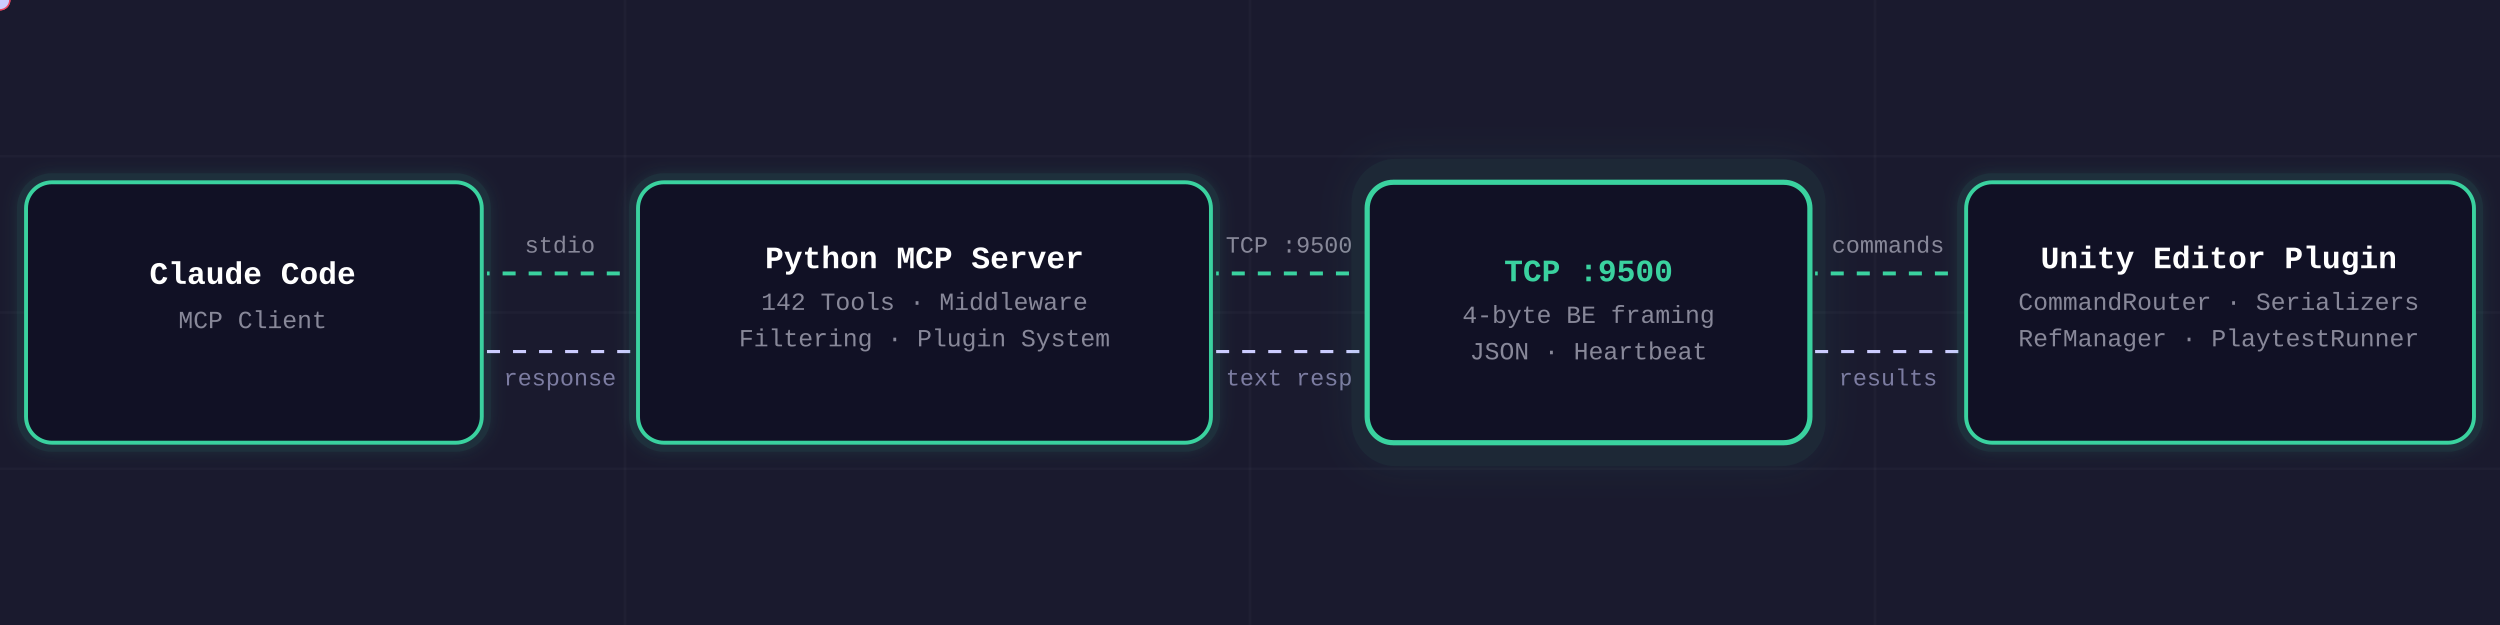
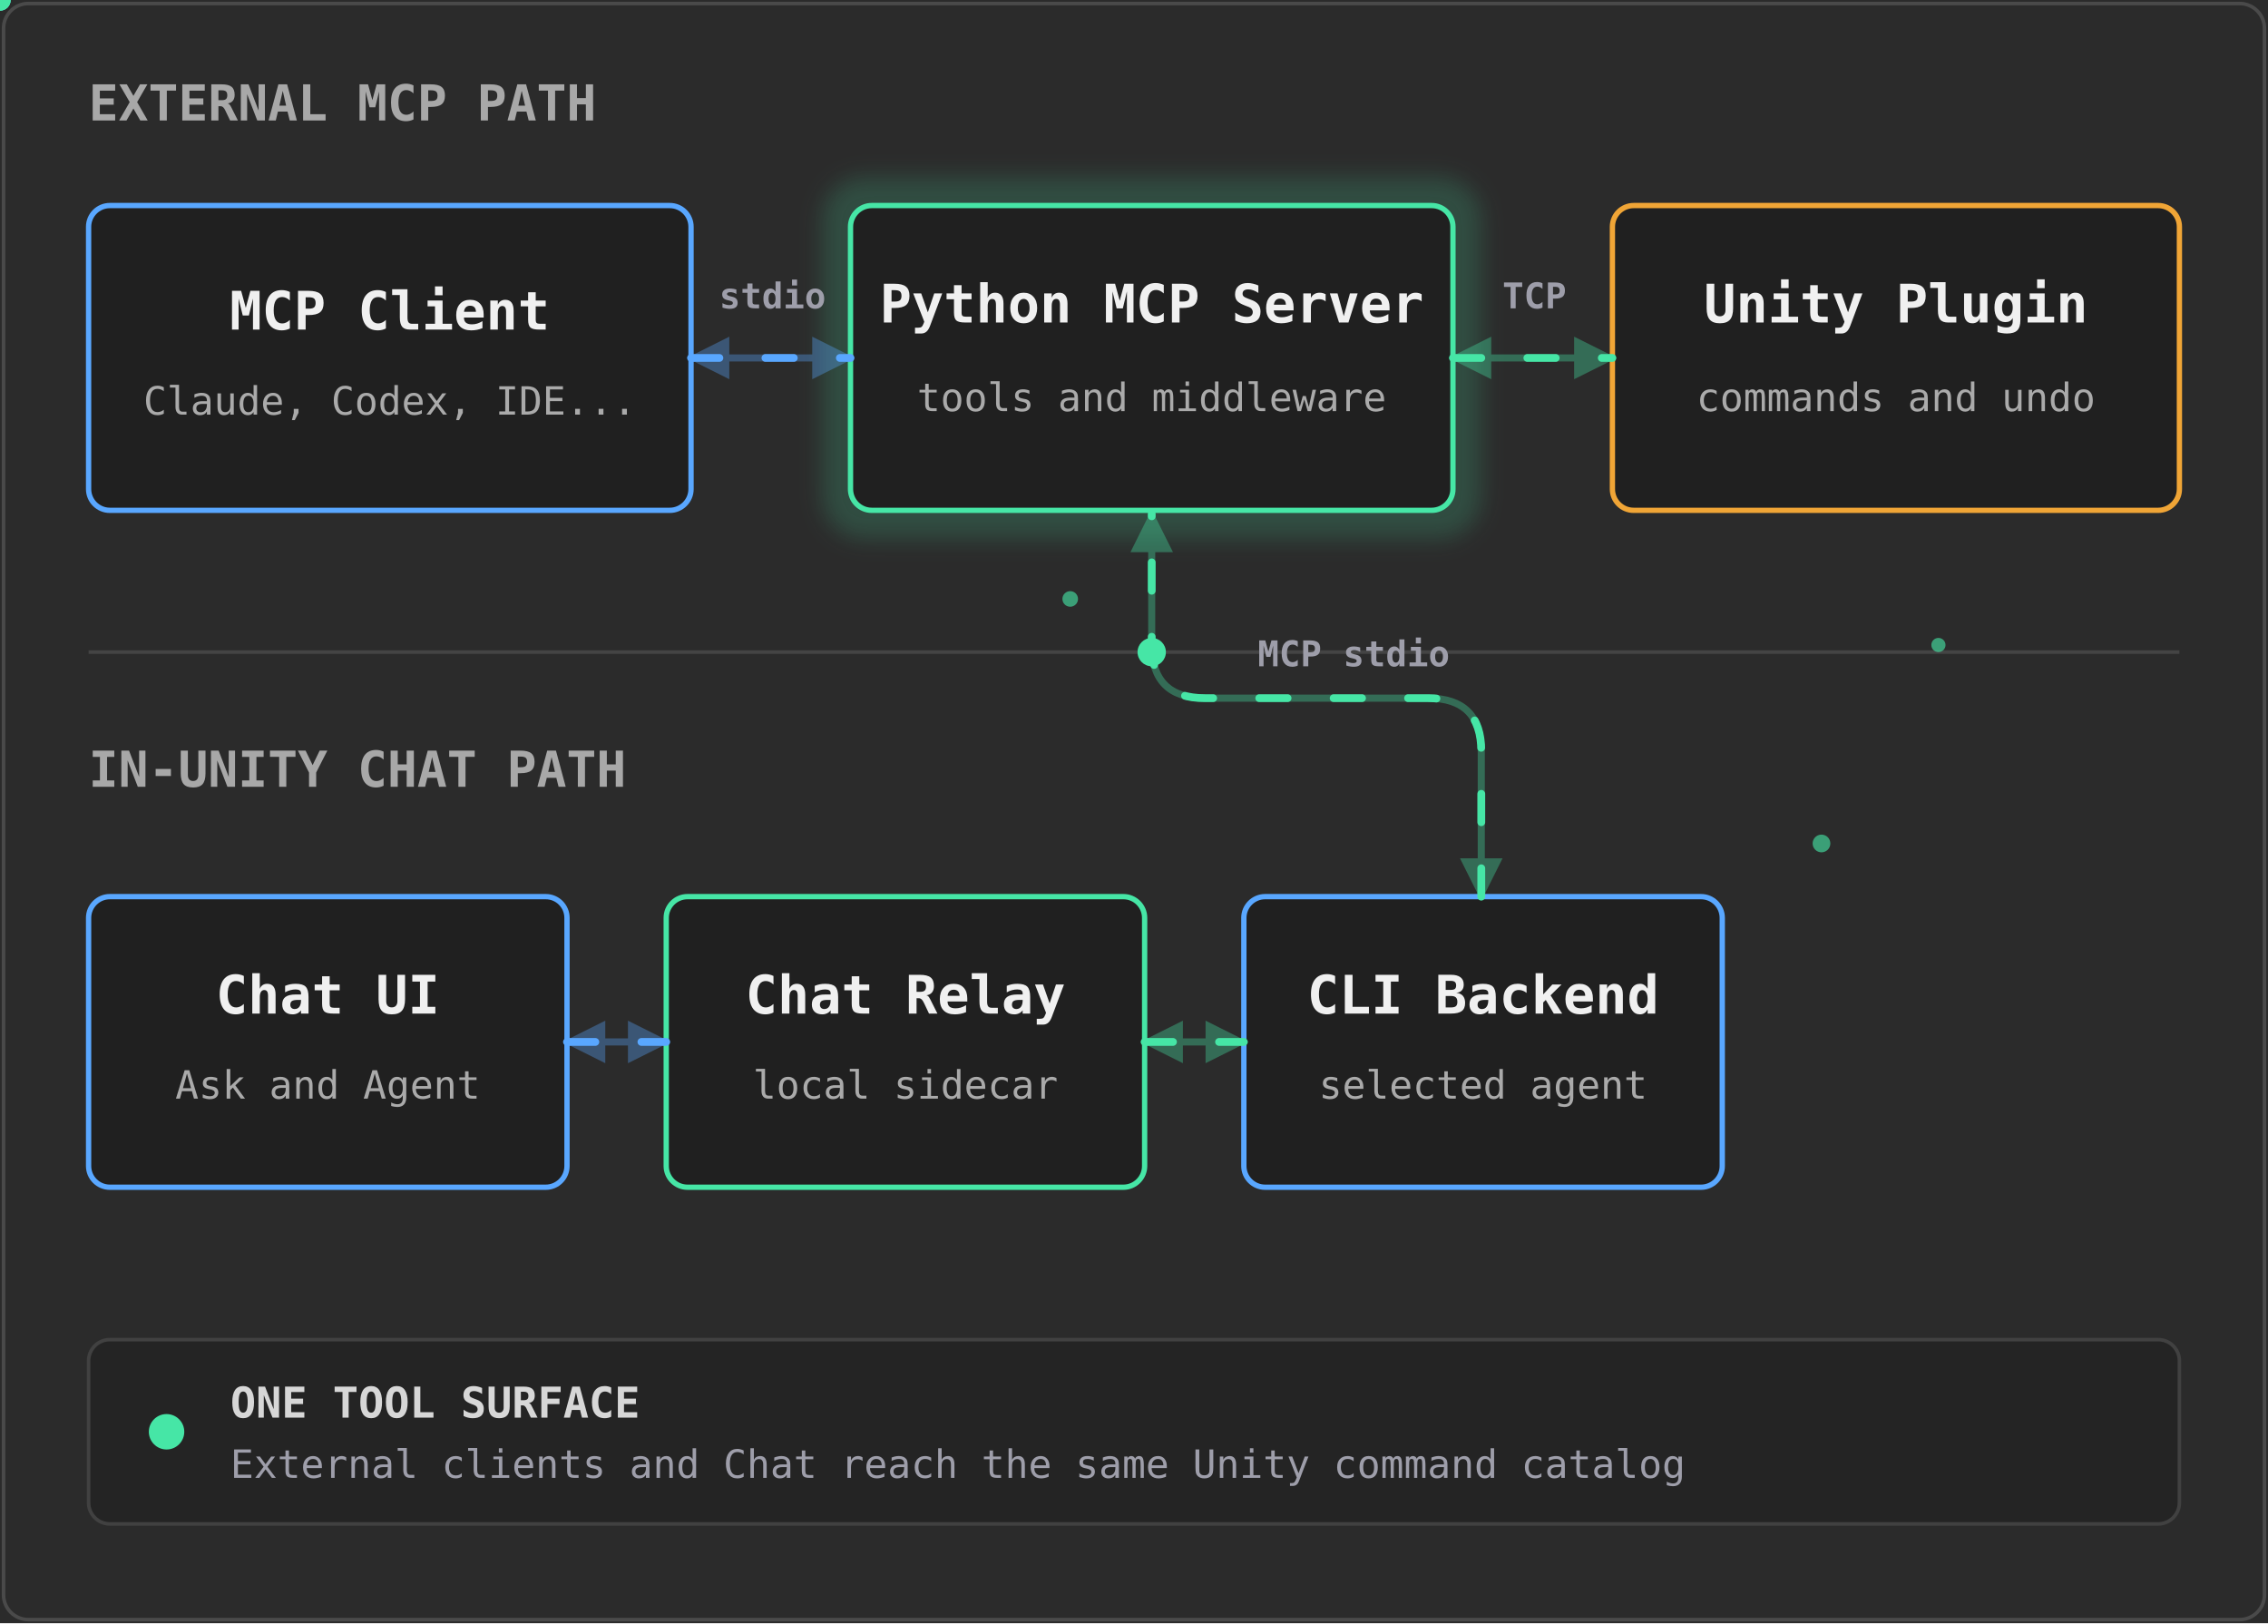
- <svg xmlns="http://www.w3.org/2000/svg" xmlns:xlink="http://www.w3.org/1999/xlink" viewBox="0 0 960 240" width="960" height="240" role="img" aria-label="Unity Biome MCP architecture: Claude Code → Python MCP Server → TCP :9500 → Unity Editor Plugin">
+ <svg xmlns="http://www.w3.org/2000/svg" viewBox="0 0 640 458" width="640" height="458" role="img" aria-labelledby="architecture-title architecture-desc">
  <defs>
-     <filter id="g3" x="-25%" y="-50%" width="150%" height="200%">
-       <feGaussianBlur stdDeviation="3" result="b" />
-       <feMerge>
-         <feMergeNode in="b" />
-         <feMergeNode in="SourceGraphic" />
-       </feMerge>
+     <marker id="architecture-arrow-green" viewBox="0 0 10 10" refX="9" refY="5" markerWidth="6" markerHeight="6" orient="auto-start-reverse">
+       <path d="M0 0L10 5L0 10Z" fill="#46e6a6" />
+     </marker>
+     <marker id="architecture-arrow-blue" viewBox="0 0 10 10" refX="9" refY="5" markerWidth="6" markerHeight="6" orient="auto-start-reverse">
+       <path d="M0 0L10 5L0 10Z" fill="#59a7ff" />
+     </marker>
+     <filter id="architecture-glow" x="-80%" y="-80%" width="260%" height="260%">
+       <feGaussianBlur stdDeviation="3.2" />
    </filter>
-     <filter id="g7" x="-40%" y="-80%" width="180%" height="260%">
-       <feGaussianBlur stdDeviation="7" result="b">
-         <animate attributeName="stdDeviation" values="4;9;4" dur="2s" repeatCount="indefinite" />
-       </feGaussianBlur>
-       <feMerge>
-         <feMergeNode in="b" />
-         <feMergeNode in="SourceGraphic" />
-       </feMerge>
-     </filter>
-     <filter id="pg" x="-150%" y="-150%" width="400%" height="400%">
-       <feGaussianBlur stdDeviation="2.5" />
-     </filter>
-     <path id="p1f" d="M 187,105 L 243,105" />
-     <path id="p1r" d="M 243,135 L 187,135" />
-     <path id="p2f" d="M 467,105 L 523,105" />
-     <path id="p2r" d="M 523,135 L 467,135" />
-     <path id="p3f" d="M 697,105 L 753,105" />
-     <path id="p3r" d="M 753,135 L 697,135" />
  </defs>
-   <rect width="960" height="240" fill="#1a1a2e" />
-   <g stroke="#888899" stroke-opacity="0.05" stroke-width="1">
-     <line x1="0" y1="60" x2="960" y2="60" />
-     <line x1="0" y1="120" x2="960" y2="120" />
-     <line x1="0" y1="180" x2="960" y2="180" />
-     <line x1="240" y1="0" x2="240" y2="240" />
-     <line x1="480" y1="0" x2="480" y2="240" />
-     <line x1="720" y1="0" x2="720" y2="240" />
+   <style>
+     .bg { fill: #2b2b2b; }
+     .frame { fill: none; stroke: #4a4a4a; }
+     .section {
+       fill: #a8a8a8;
+       font: 700 14px ui-monospace, SFMono-Regular, Menlo, Consolas, monospace;
+       letter-spacing: 0;
+     }
+     .node { fill: #202020; stroke-width: 1.5; }
+     .node-title {
+       fill: #f0f0f0;
+       font: 700 15px ui-monospace, SFMono-Regular, Menlo, Consolas, monospace;
+       letter-spacing: 0;
+       text-anchor: middle;
+     }
+     .node-subtitle {
+       fill: #aaa;
+       font: 500 11px ui-monospace, SFMono-Regular, Menlo, Consolas, monospace;
+       letter-spacing: 0;
+       text-anchor: middle;
+     }
+     .protocol {
+       fill: #9e9eaa;
+       font: 600 10px ui-monospace, SFMono-Regular, Menlo, Consolas, monospace;
+       letter-spacing: 0;
+       text-anchor: middle;
+     }
+     .route {
+       fill: none;
+       stroke-width: 2;
+       opacity: .35;
+     }
+     .flow {
+       fill: none;
+       stroke-width: 2.2;
+       stroke-linecap: round;
+       stroke-dasharray: 8 13;
+       animation: architecture-flow 3.8s linear infinite;
+     }
+     .core-aura {
+       fill: #46e6a6;
+       opacity: .18;
+       transform-box: fill-box;
+       transform-origin: center;
+       animation: architecture-breathe 3.1s ease-in-out infinite;
+     }
+     .core-node {
+       animation: architecture-node 3.1s ease-in-out infinite;
+       transform-box: fill-box;
+       transform-origin: center;
+     }
+     .particle { fill: #46e6a6; }
+     .particle-blue { fill: #59a7ff; }
+     .spore {
+       fill: #46e6a6;
+       opacity: .62;
+       transform-box: fill-box;
+       transform-origin: center;
+       animation: architecture-drift 4.6s ease-in-out infinite alternate;
+     }
+     .spore-b { animation-delay: -1.7s; animation-duration: 5.4s; }
+     .spore-c { animation-delay: -3.1s; animation-duration: 3.9s; }
+     @keyframes architecture-flow {
+       from { stroke-dashoffset: 0; }
+       to { stroke-dashoffset: -42; }
+     }
+     @keyframes architecture-breathe {
+       0%, 100% { opacity: .1; transform: scale(.88); }
+       50% { opacity: .3; transform: scale(1.14); }
+     }
+     @keyframes architecture-node {
+       0%, 100% { opacity: .92; }
+       50% { opacity: 1; }
+     }
+     @keyframes architecture-drift {
+       0% { opacity: .28; transform: translate(-2px, 3px) scale(.75); }
+       50% { opacity: .82; transform: translate(5px, -4px) scale(1.15); }
+       100% { opacity: .4; transform: translate(8px, 2px) scale(.82); }
+     }
+     @media (prefers-reduced-motion: reduce) {
+       .flow, .core-aura, .core-node, .spore { animation: none !important; }
+       .flow { stroke-dasharray: none; opacity: .72; }
+       .core-aura { opacity: .18; }
+       .motion-particle { display: none; }
+     }
+   </style>
+   <rect class="bg" width="640" height="458" />
+   <rect class="frame" x="1" y="1" width="638" height="456" rx="7" />
+   <text class="section" x="25" y="34">EXTERNAL MCP PATH</text>
+   <g>
+     <rect class="node" x="25" y="58" width="170" height="86" rx="6" stroke="#59a7ff" />
+     <text class="node-title" x="110" y="93">MCP Client</text>
+     <text class="node-subtitle" x="110" y="117">Claude, Codex, IDE...</text>
  </g>
-   <rect x="10" y="70" width="175" height="100" rx="10" fill="none" stroke="#3ad29f" stroke-width="7" opacity="0.12" filter="url(#g3)">
-     <animate attributeName="opacity" values="0.3;0.8;0.3" dur="2s" begin="0s" repeatCount="indefinite" />
-   </rect>
-   <rect x="10" y="70" width="175" height="100" rx="10" fill="#111125" />
-   <rect x="10" y="70" width="175" height="100" rx="10" fill="none" stroke="#3ad29f" stroke-width="1.5" />
-   <text x="97" y="109" text-anchor="middle" font-family="ui-monospace,SFMono-Regular,'SF Mono',Menlo,Consolas,'Liberation Mono',monospace" font-size="12" font-weight="700" fill="#ffffff">Claude Code</text>
-   <text x="97" y="126" text-anchor="middle" font-family="ui-monospace,SFMono-Regular,'SF Mono',Menlo,Consolas,'Liberation Mono',monospace" font-size="9.5" fill="#888899">MCP Client</text>
-   <line x1="187" y1="105" x2="243" y2="105" stroke="#3ad29f" stroke-width="1.5" stroke-dasharray="5 5" stroke-dashoffset="24">
-     <animate attributeName="stroke-dashoffset" from="24" to="0" dur="1.2s" repeatCount="indefinite" />
-   </line>
-   <line x1="187" y1="135" x2="243" y2="135" stroke="#ccccff" stroke-width="1.2" stroke-dasharray="5 5" stroke-dashoffset="0">
-     <animate attributeName="stroke-dashoffset" from="0" to="24" dur="1.2s" repeatCount="indefinite" />
-   </line>
-   <text x="215" y="97" font-family="ui-monospace,SFMono-Regular,'SF Mono',Menlo,Consolas,'Liberation Mono',monospace" font-size="9" fill="#888899" text-anchor="middle">stdio</text>
-   <text x="215" y="148" font-family="ui-monospace,SFMono-Regular,'SF Mono',Menlo,Consolas,'Liberation Mono',monospace" font-size="9" fill="#ccccff" text-anchor="middle" opacity="0.55">response</text>
-   <circle r="4" fill="#e94560">
-     <animateMotion dur="1.2s" begin="0s" repeatCount="indefinite">
-       <mpath xlink:href="#p1f" />
-     </animateMotion>
-     <animate attributeName="opacity" values="0;1;1;0" keyTimes="0;.1;.9;1" dur="1.2s" begin="0s" repeatCount="indefinite" />
+   <g class="core-node">
+     <rect class="core-aura" x="232" y="50" width="186" height="102" rx="12" filter="url(#architecture-glow)" />
+     <rect class="node" x="240" y="58" width="170" height="86" rx="6" stroke="#46e6a6" />
+     <text class="node-title" x="325" y="91" fill="#46e6a6">Python MCP Server</text>
+     <text class="node-subtitle" x="325" y="116">tools and middleware</text>
+   </g>
+   <g>
+     <rect class="node" x="455" y="58" width="160" height="86" rx="6" stroke="#f0a536" />
+     <text class="node-title" x="535" y="91">Unity Plugin</text>
+     <text class="node-subtitle" x="535" y="116">commands and undo</text>
+   </g>
+   <path class="route" d="M195 101H240" stroke="#59a7ff" marker-start="url(#architecture-arrow-blue)" marker-end="url(#architecture-arrow-blue)" />
+   <path class="flow" d="M195 101H240" stroke="#59a7ff" />
+   <text class="protocol" x="218" y="87">stdio</text>
+   <path class="route" d="M410 101H455" stroke="#46e6a6" marker-start="url(#architecture-arrow-green)" marker-end="url(#architecture-arrow-green)" />
+   <path class="flow" d="M410 101H455" stroke="#46e6a6" />
+   <text class="protocol" x="433" y="87">TCP</text>
+   <circle class="particle-blue motion-particle" r="3">
+     <animateMotion dur="2.7s" repeatCount="indefinite" path="M195 101H240" />
  </circle>
-   <circle r="3.5" fill="#ccccff">
-     <animateMotion dur="1.4s" begin="0.4s" repeatCount="indefinite">
-       <mpath xlink:href="#p1r" />
-     </animateMotion>
-     <animate attributeName="opacity" values="0;.7;.7;0" keyTimes="0;.1;.9;1" dur="1.4s" begin="0.4s" repeatCount="indefinite" />
+   <circle class="particle motion-particle" r="3">
+     <animateMotion dur="2.9s" begin="-1.1s" repeatCount="indefinite" path="M410 101H455" />
  </circle>
-   <rect x="245" y="70" width="220" height="100" rx="10" fill="none" stroke="#3ad29f" stroke-width="7" opacity="0.12" filter="url(#g3)">
-     <animate attributeName="opacity" values="0.3;0.8;0.3" dur="2s" begin="0.8s" repeatCount="indefinite" />
-   </rect>
-   <rect x="245" y="70" width="220" height="100" rx="10" fill="#111125" />
-   <rect x="245" y="70" width="220" height="100" rx="10" fill="none" stroke="#3ad29f" stroke-width="1.5" />
-   <text x="355" y="103" text-anchor="middle" font-family="ui-monospace,SFMono-Regular,'SF Mono',Menlo,Consolas,'Liberation Mono',monospace" font-size="12" font-weight="700" fill="#ffffff">Python MCP Server</text>
-   <text x="355" y="119" text-anchor="middle" font-family="ui-monospace,SFMono-Regular,'SF Mono',Menlo,Consolas,'Liberation Mono',monospace" font-size="9.5" fill="#888899">142 Tools · Middleware</text>
-   <text x="355" y="133" text-anchor="middle" font-family="ui-monospace,SFMono-Regular,'SF Mono',Menlo,Consolas,'Liberation Mono',monospace" font-size="9.5" fill="#888899">Filtering · Plugin System</text>
-   <line x1="467" y1="105" x2="523" y2="105" stroke="#3ad29f" stroke-width="1.5" stroke-dasharray="5 5" stroke-dashoffset="24">
-     <animate attributeName="stroke-dashoffset" from="24" to="0" dur="1.2s" repeatCount="indefinite" />
-   </line>
-   <line x1="467" y1="135" x2="523" y2="135" stroke="#ccccff" stroke-width="1.2" stroke-dasharray="5 5" stroke-dashoffset="0">
-     <animate attributeName="stroke-dashoffset" from="0" to="24" dur="1.2s" repeatCount="indefinite" />
-   </line>
-   <text x="495" y="97" font-family="ui-monospace,SFMono-Regular,'SF Mono',Menlo,Consolas,'Liberation Mono',monospace" font-size="9" fill="#888899" text-anchor="middle">TCP :9500</text>
-   <text x="495" y="148" font-family="ui-monospace,SFMono-Regular,'SF Mono',Menlo,Consolas,'Liberation Mono',monospace" font-size="9" fill="#ccccff" text-anchor="middle" opacity="0.55">text resp</text>
-   <circle r="4" fill="#e94560">
-     <animateMotion dur="1.2s" begin="0.3s" repeatCount="indefinite">
-       <mpath xlink:href="#p2f" />
-     </animateMotion>
-     <animate attributeName="opacity" values="0;1;1;0" keyTimes="0;.1;.9;1" dur="1.2s" begin="0.3s" repeatCount="indefinite" />
+   <path d="M25 184H615" stroke="#444" stroke-width="1" />
+   <circle cx="325" cy="184" r="4" fill="#46e6a6" />
+   <text class="section" x="25" y="222">IN-UNITY CHAT PATH</text>
+   <g>
+     <rect class="node" x="25" y="253" width="135" height="82" rx="6" stroke="#59a7ff" />
+     <text class="node-title" x="92.5" y="286">Chat UI</text>
+     <text class="node-subtitle" x="92.5" y="310">Ask and Agent</text>
+   </g>
+   <g>
+     <rect class="node" x="188" y="253" width="135" height="82" rx="6" stroke="#46e6a6" />
+     <text class="node-title" x="255.5" y="286">Chat Relay</text>
+     <text class="node-subtitle" x="255.5" y="310">local sidecar</text>
+   </g>
+   <g>
+     <rect class="node" x="351" y="253" width="135" height="82" rx="6" stroke="#59a7ff" />
+     <text class="node-title" x="418.5" y="286">CLI Backend</text>
+     <text class="node-subtitle" x="418.5" y="310">selected agent</text>
+   </g>
+   <path class="route" d="M160 294H188" stroke="#59a7ff" marker-start="url(#architecture-arrow-blue)" marker-end="url(#architecture-arrow-blue)" />
+   <path class="flow" d="M160 294H188" stroke="#59a7ff" />
+   <path class="route" d="M323 294H351" stroke="#46e6a6" marker-start="url(#architecture-arrow-green)" marker-end="url(#architecture-arrow-green)" />
+   <path class="flow" d="M323 294H351" stroke="#46e6a6" />
+   <path class="route" d="M418 253V212Q418 197 403 197H340Q325 197 325 182V145" stroke="#46e6a6" marker-start="url(#architecture-arrow-green)" marker-end="url(#architecture-arrow-green)" />
+   <path class="flow" d="M418 253V212Q418 197 403 197H340Q325 197 325 182V145" stroke="#46e6a6" />
+   <text class="protocol" x="382" y="188">MCP stdio</text>
+   <circle class="particle-blue motion-particle" r="2.6">
+     <animateMotion dur="3.1s" repeatCount="indefinite" path="M160 294H188" />
  </circle>
-   <circle r="3.5" fill="#ccccff">
-     <animateMotion dur="1.4s" begin="0.8s" repeatCount="indefinite">
-       <mpath xlink:href="#p2r" />
-     </animateMotion>
-     <animate attributeName="opacity" values="0;.7;.7;0" keyTimes="0;.1;.9;1" dur="1.4s" begin="0.8s" repeatCount="indefinite" />
+   <circle class="particle motion-particle" r="2.8">
+     <animateMotion dur="3.4s" begin="-1.5s" repeatCount="indefinite" path="M323 294H351" />
  </circle>
-   <rect x="525" y="67" width="170" height="106" rx="11" fill="none" stroke="#3ad29f" stroke-width="12" opacity="0.08" filter="url(#g7)">
-     <animate attributeName="opacity" values="0.3;0.8;0.3" dur="2s" begin="1.6s" repeatCount="indefinite" />
-   </rect>
-   <rect x="525" y="70" width="170" height="100" rx="10" fill="#111125" />
-   <rect x="525" y="70" width="170" height="100" rx="10" fill="none" stroke="#3ad29f" stroke-width="2" />
-   <text x="610" y="108" text-anchor="middle" font-family="ui-monospace,SFMono-Regular,'SF Mono',Menlo,Consolas,'Liberation Mono',monospace" font-size="12" font-weight="700" fill="#3ad29f">TCP :9500</text>
-   <text x="610" y="124" text-anchor="middle" font-family="ui-monospace,SFMono-Regular,'SF Mono',Menlo,Consolas,'Liberation Mono',monospace" font-size="9.5" fill="#888899">4-byte BE framing</text>
-   <text x="610" y="138" text-anchor="middle" font-family="ui-monospace,SFMono-Regular,'SF Mono',Menlo,Consolas,'Liberation Mono',monospace" font-size="9.5" fill="#888899">JSON · Heartbeat</text>
-   <line x1="697" y1="105" x2="753" y2="105" stroke="#3ad29f" stroke-width="1.5" stroke-dasharray="5 5" stroke-dashoffset="24">
-     <animate attributeName="stroke-dashoffset" from="24" to="0" dur="1.2s" repeatCount="indefinite" />
-   </line>
-   <line x1="697" y1="135" x2="753" y2="135" stroke="#ccccff" stroke-width="1.2" stroke-dasharray="5 5" stroke-dashoffset="0">
-     <animate attributeName="stroke-dashoffset" from="0" to="24" dur="1.2s" repeatCount="indefinite" />
-   </line>
-   <text x="725" y="97" font-family="ui-monospace,SFMono-Regular,'SF Mono',Menlo,Consolas,'Liberation Mono',monospace" font-size="9" fill="#888899" text-anchor="middle">commands</text>
-   <text x="725" y="148" font-family="ui-monospace,SFMono-Regular,'SF Mono',Menlo,Consolas,'Liberation Mono',monospace" font-size="9" fill="#ccccff" text-anchor="middle" opacity="0.55">results</text>
-   <circle r="4" fill="#e94560">
-     <animateMotion dur="1.2s" begin="0.6s" repeatCount="indefinite">
-       <mpath xlink:href="#p3f" />
-     </animateMotion>
-     <animate attributeName="opacity" values="0;1;1;0" keyTimes="0;.1;.9;1" dur="1.2s" begin="0.6s" repeatCount="indefinite" />
+   <circle class="particle motion-particle" r="3">
+     <animateMotion dur="4.6s" begin="-2.2s" repeatCount="indefinite" path="M418 253V212Q418 197 403 197H340Q325 197 325 182V145" />
  </circle>
-   <circle r="3.5" fill="#ccccff">
-     <animateMotion dur="1.4s" begin="1.1s" repeatCount="indefinite">
-       <mpath xlink:href="#p3r" />
-     </animateMotion>
-     <animate attributeName="opacity" values="0;.7;.7;0" keyTimes="0;.1;.9;1" dur="1.4s" begin="1.1s" repeatCount="indefinite" />
-   </circle>
-   <rect x="755" y="70" width="195" height="100" rx="10" fill="none" stroke="#3ad29f" stroke-width="7" opacity="0.12" filter="url(#g3)">
-     <animate attributeName="opacity" values="0.3;0.8;0.3" dur="2s" begin="0s" repeatCount="indefinite" />
-   </rect>
-   <rect x="755" y="70" width="195" height="100" rx="10" fill="#111125" />
-   <rect x="755" y="70" width="195" height="100" rx="10" fill="none" stroke="#3ad29f" stroke-width="1.5" />
-   <text x="852" y="103" text-anchor="middle" font-family="ui-monospace,SFMono-Regular,'SF Mono',Menlo,Consolas,'Liberation Mono',monospace" font-size="12" font-weight="700" fill="#ffffff">Unity Editor Plugin</text>
-   <text x="852" y="119" text-anchor="middle" font-family="ui-monospace,SFMono-Regular,'SF Mono',Menlo,Consolas,'Liberation Mono',monospace" font-size="9.5" fill="#888899">CommandRouter · Serializers</text>
-   <text x="852" y="133" text-anchor="middle" font-family="ui-monospace,SFMono-Regular,'SF Mono',Menlo,Consolas,'Liberation Mono',monospace" font-size="9.5" fill="#888899">RefManager · PlaytestRunner</text>
+   <circle class="spore" cx="514" cy="238" r="2.5" />
+   <circle class="spore spore-b" cx="547" cy="182" r="2" />
+   <circle class="spore spore-c" cx="302" cy="169" r="2.2" />
+   <g transform="translate(25 378)">
+     <rect width="590" height="52" rx="6" fill="#242424" stroke="#414141" />
+     <circle cx="22" cy="26" r="5" fill="#46e6a6" />
+     <text x="40" y="22" fill="#d7d7d7" font-size="12" font-weight="700" font-family="ui-monospace, SFMono-Regular, Menlo, Consolas, monospace">ONE TOOL SURFACE</text>
+     <text x="40" y="39" fill="#9e9eaa" font-size="11" font-family="ui-monospace, SFMono-Regular, Menlo, Consolas, monospace">External clients and Chat reach the same Unity command catalog</text>
+   </g>
</svg>
